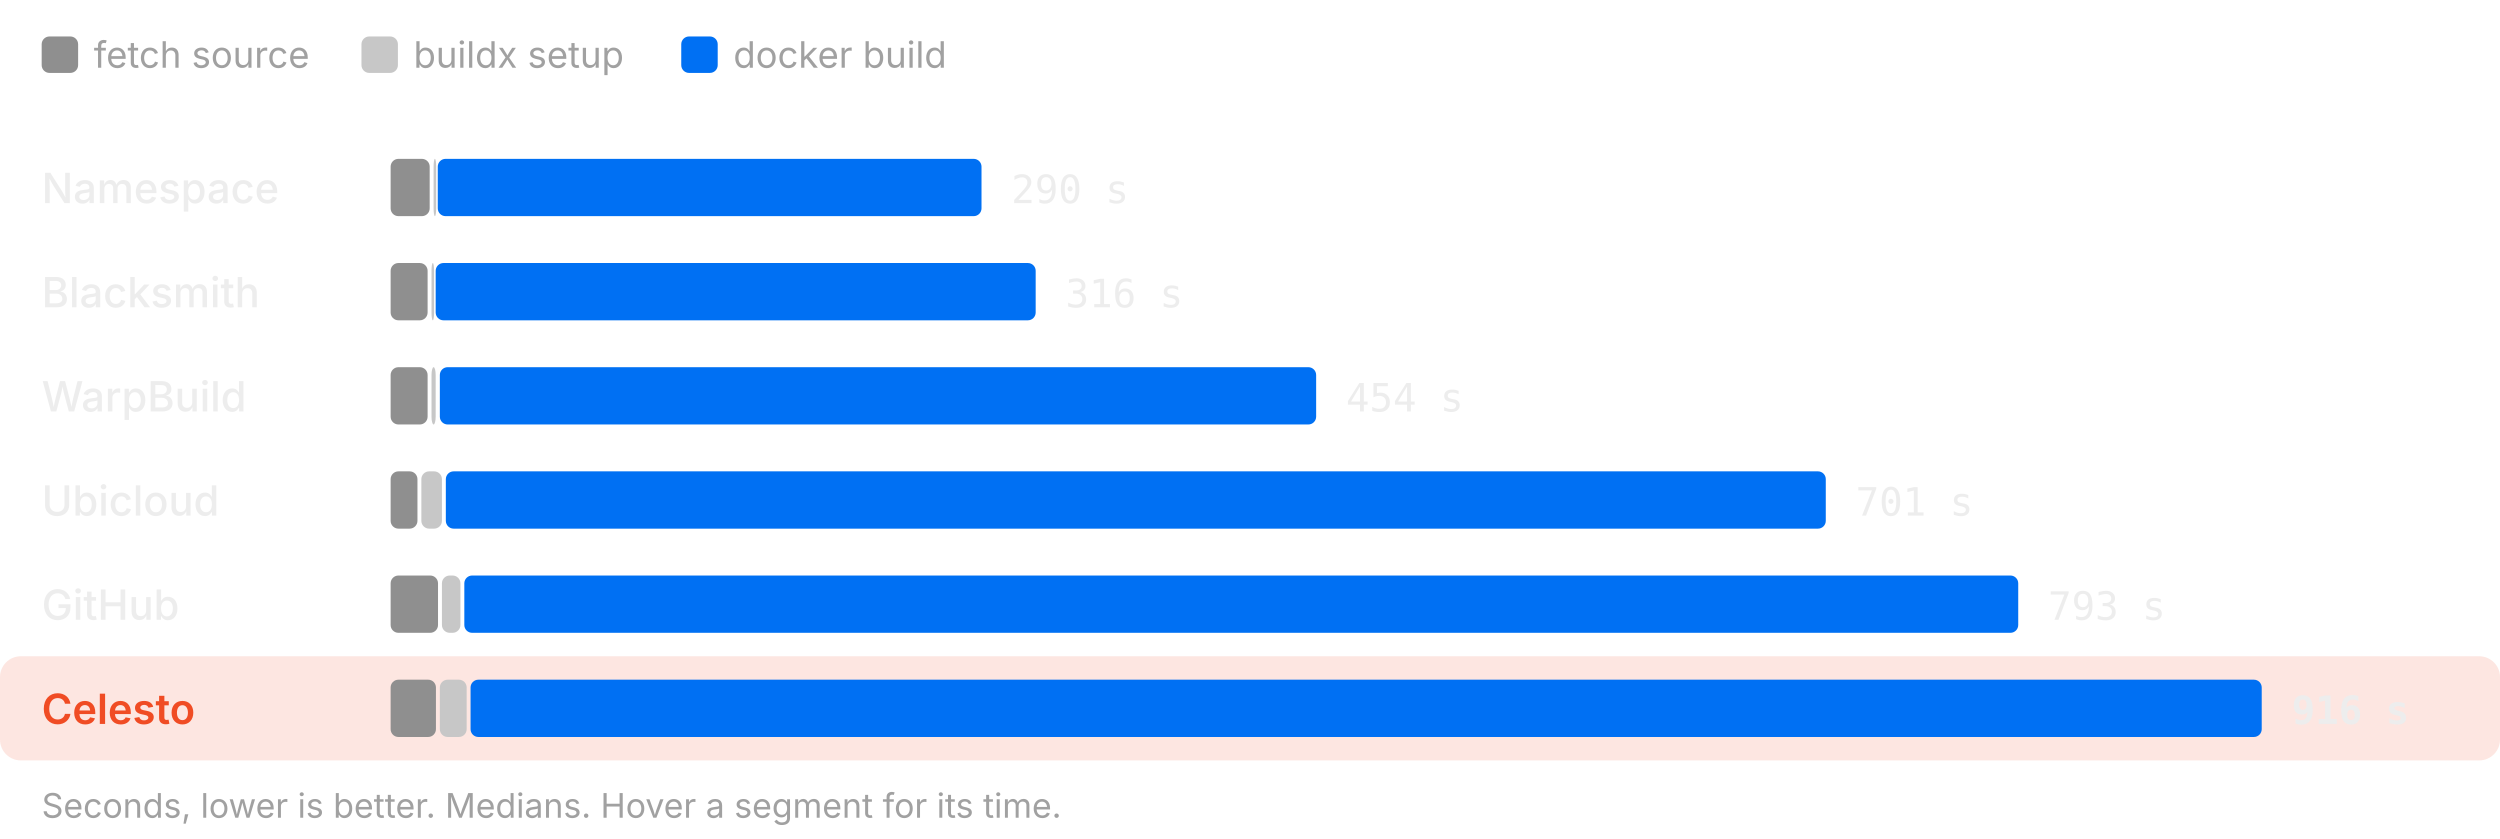
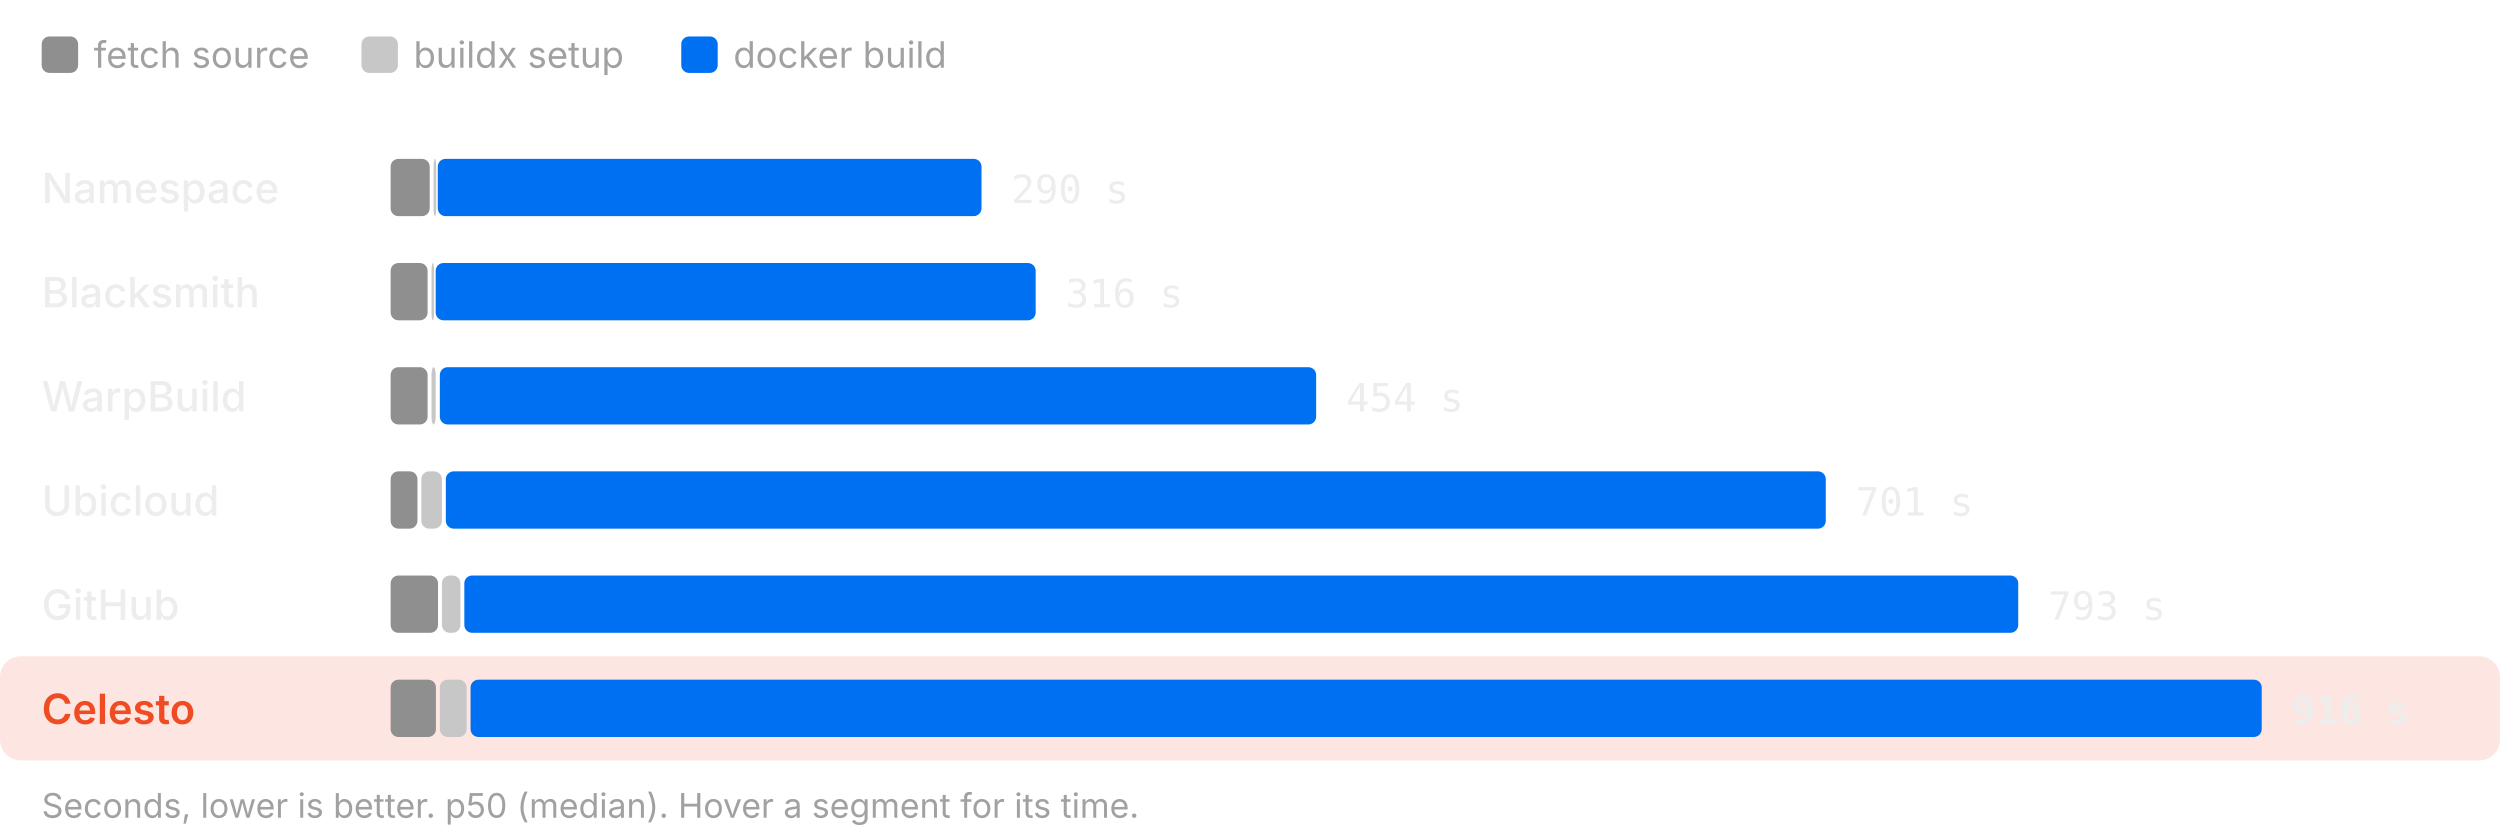
<svg xmlns="http://www.w3.org/2000/svg" viewBox="0 0 960 322" font-family="Geist,Inter,-apple-system,BlinkMacSystemFont,Segoe UI,sans-serif">
  <style>.t{fill:#ededed}.m{fill:#a1a1a1}.hl{fill:#F04C24;fill-opacity:.14}.n{fill:#8f8f8f;fill-opacity:.16}</style>
  <rect x="16" y="14" width="14" height="14" rx="3" fill="#8f8f8f" />
  <text x="36" y="26" font-size="14" class="m">fetch source</text>
  <rect x="138.8" y="14" width="14" height="14" rx="3" fill="#c7c7c7" />
  <text x="158.8" y="26" font-size="14" class="m">buildx setup</text>
  <rect x="261.6" y="14" width="14" height="14" rx="3" fill="#0070f3" />
  <text x="281.6" y="26" font-size="14" class="m">docker build</text>
  <text x="16" y="78" font-size="16" font-weight="500" class="t">Namespace</text>
  <rect x="150.0" y="61" width="15.0" height="22" rx="3" fill="#8f8f8f" />
  <rect x="166.5" y="61" width="1.0" height="22" rx="3" fill="#c7c7c7" />
  <rect x="168.1" y="61" width="208.8" height="22" rx="3" fill="#0070f3" />
  <text x="388.341" y="78" font-size="15" font-weight="400" font-family="Geist Mono,SFMono-Regular,Menlo,Consolas,monospace" class="t">290 s</text>
  <text x="16" y="118" font-size="16" font-weight="500" class="t">Blacksmith</text>
  <rect x="150.0" y="101" width="14.2" height="22" rx="3" fill="#8f8f8f" />
  <rect x="165.7" y="101" width="1.0" height="22" rx="3" fill="#c7c7c7" />
  <rect x="167.3" y="101" width="230.4" height="22" rx="3" fill="#0070f3" />
  <text x="409.17" y="118" font-size="15" font-weight="400" font-family="Geist Mono,SFMono-Regular,Menlo,Consolas,monospace" class="t">316 s</text>
  <text x="16" y="158" font-size="16" font-weight="500" class="t">WarpBuild</text>
  <rect x="150.0" y="141" width="14.2" height="22" rx="3" fill="#8f8f8f" />
  <rect x="165.7" y="141" width="1.6" height="22" rx="3" fill="#c7c7c7" />
  <rect x="168.9" y="141" width="336.5" height="22" rx="3" fill="#0070f3" />
  <text x="516.856" y="158" font-size="15" font-weight="400" font-family="Geist Mono,SFMono-Regular,Menlo,Consolas,monospace" class="t">454 s</text>
  <text x="16" y="198" font-size="16" font-weight="500" class="t">Ubicloud</text>
  <rect x="150.0" y="181" width="10.3" height="22" rx="3" fill="#8f8f8f" />
  <rect x="161.8" y="181" width="7.9" height="22" rx="3" fill="#c7c7c7" />
  <rect x="171.2" y="181" width="529.9" height="22" rx="3" fill="#0070f3" />
  <text x="712.576" y="198" font-size="15" font-weight="400" font-family="Geist Mono,SFMono-Regular,Menlo,Consolas,monospace" class="t">701 s</text>
  <text x="16" y="238" font-size="16" font-weight="500" class="t">GitHub</text>
  <rect x="150.0" y="221" width="18.2" height="22" rx="3" fill="#8f8f8f" />
  <rect x="169.7" y="221" width="7.1" height="22" rx="3" fill="#c7c7c7" />
  <rect x="178.3" y="221" width="596.7" height="22" rx="3" fill="#0070f3" />
  <text x="786.463" y="238" font-size="15" font-weight="400" font-family="Geist Mono,SFMono-Regular,Menlo,Consolas,monospace" class="t">793 s</text>
  <rect x="0" y="252" width="960" height="40" rx="8" class="hl" />
  <text x="16" y="278" font-size="16" font-weight="600" fill="#F04C24">Celesto</text>
  <rect x="150.0" y="261" width="17.4" height="22" rx="3" fill="#8f8f8f" />
  <rect x="168.9" y="261" width="10.3" height="22" rx="3" fill="#c7c7c7" />
  <rect x="180.7" y="261" width="687.8" height="22" rx="3" fill="#0070f3" />
  <text x="880" y="278" font-size="15" font-weight="600" font-family="Geist Mono,SFMono-Regular,Menlo,Consolas,monospace" class="t">916 s</text>
-   <text x="16" y="314" font-size="13" class="m">Seconds, lower is better. Medians. Hover a segment for its time.</text>
+   <text x="16" y="314" font-size="13" class="m">Seconds, lower is better. p50 (median). Hover a segment for its time.</text>
</svg>
